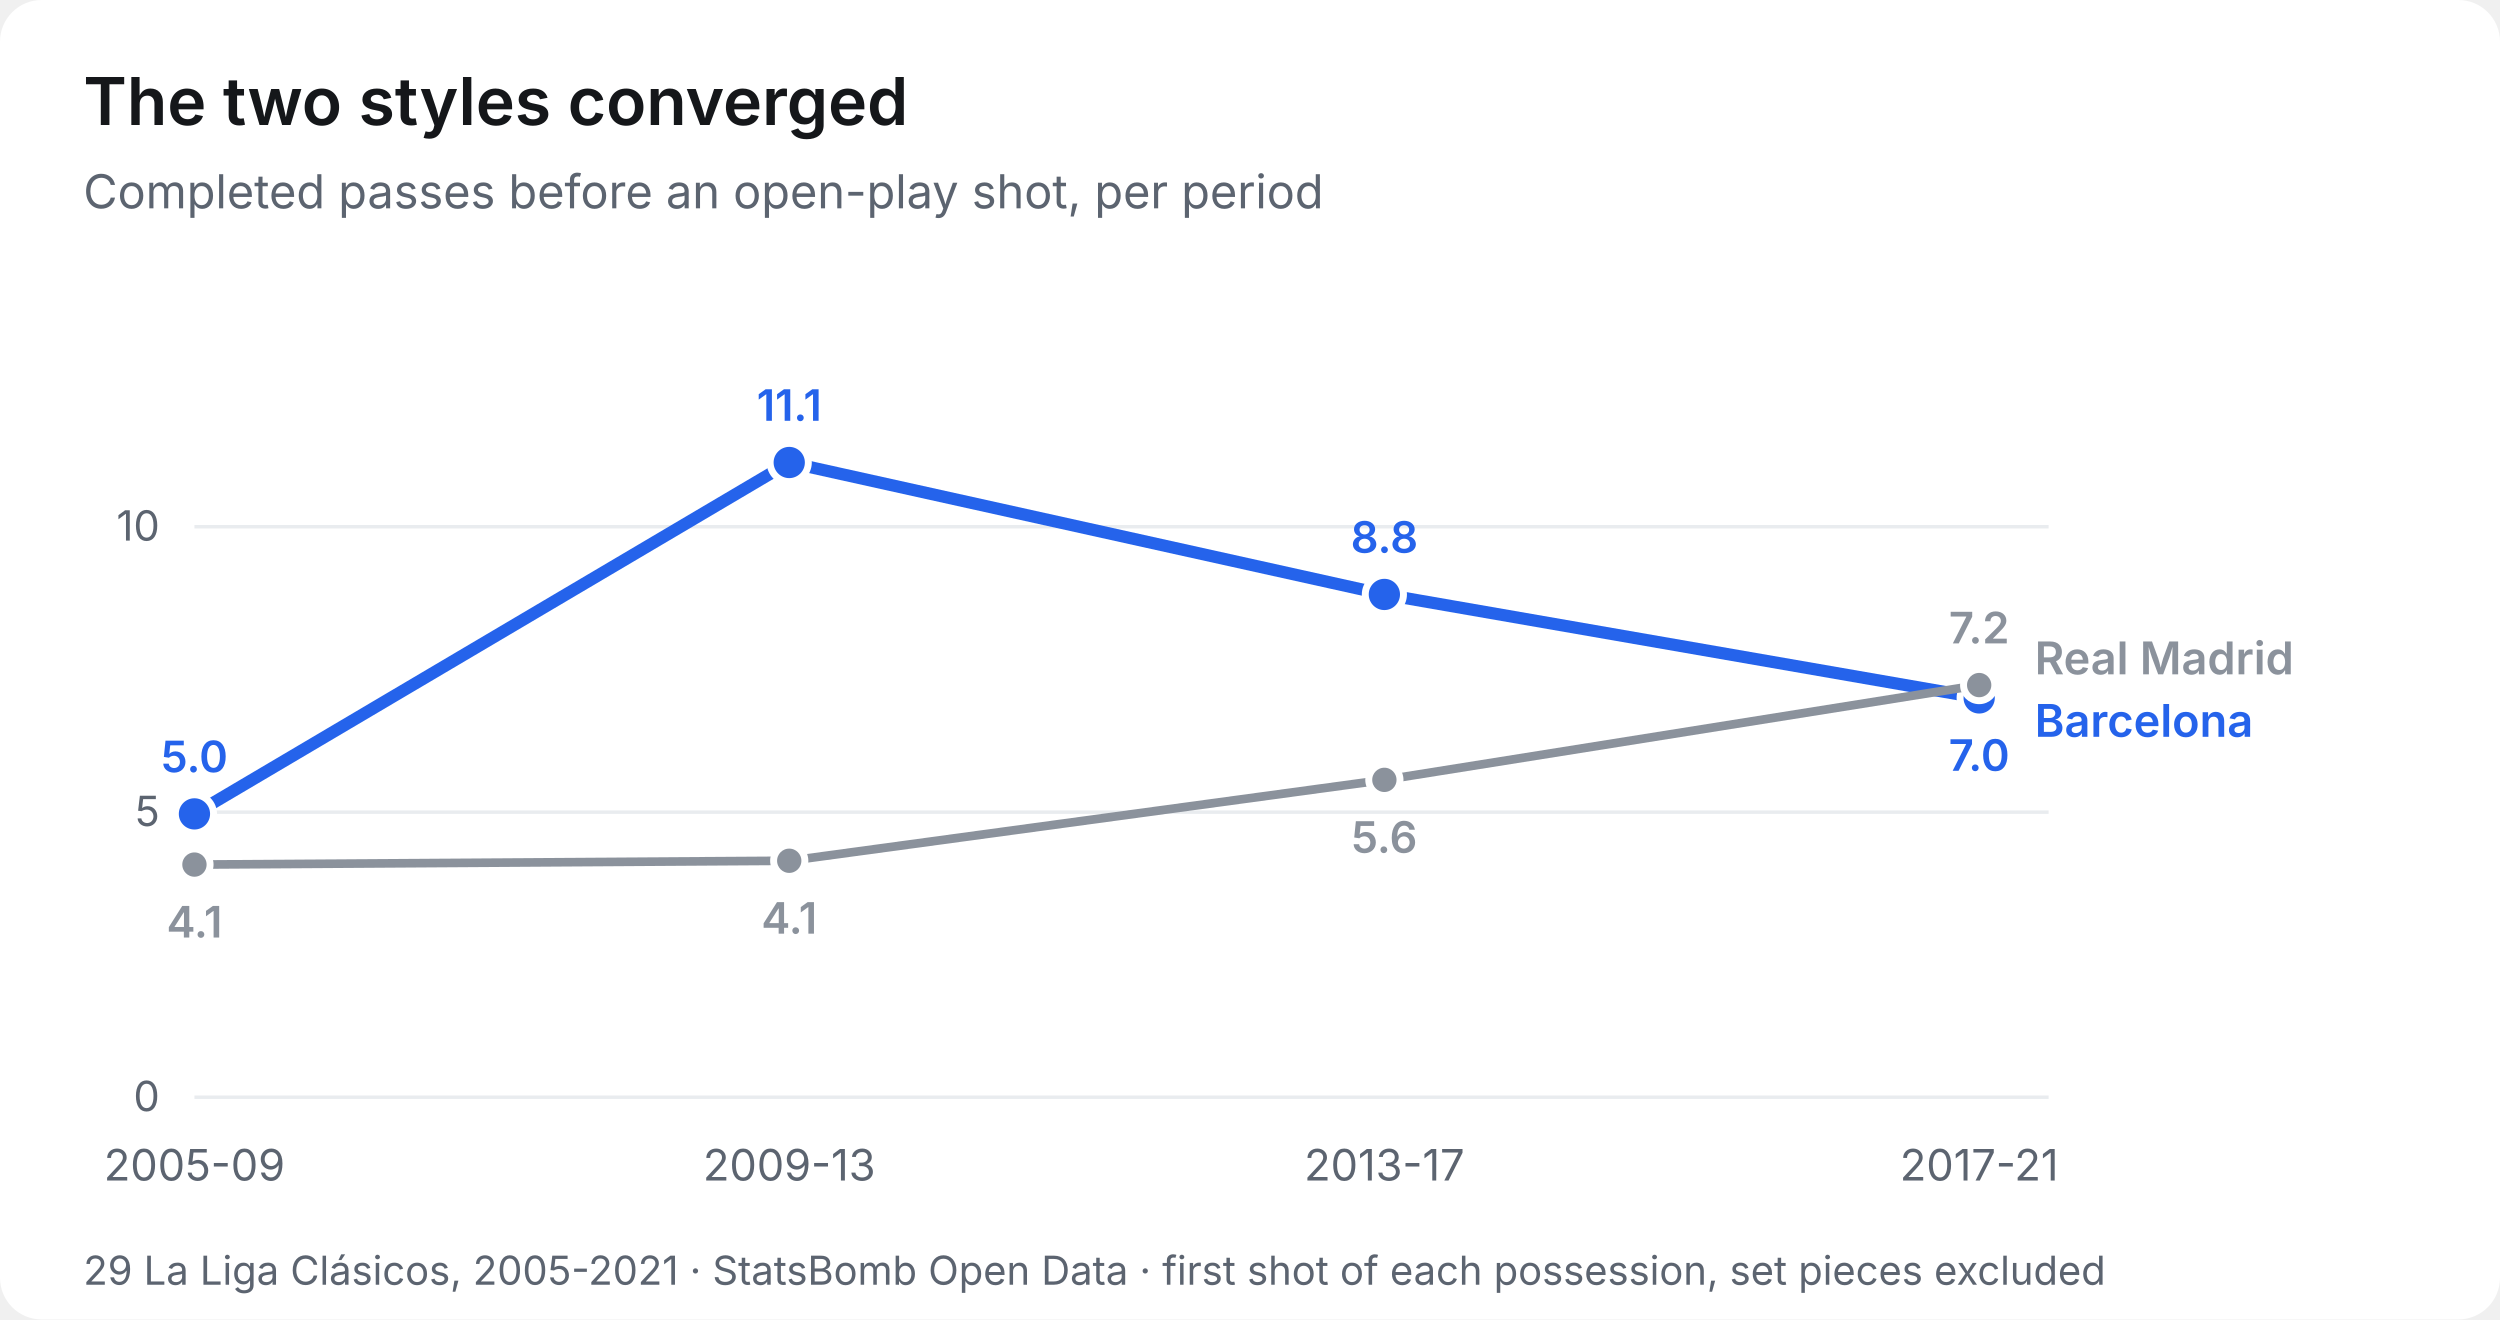
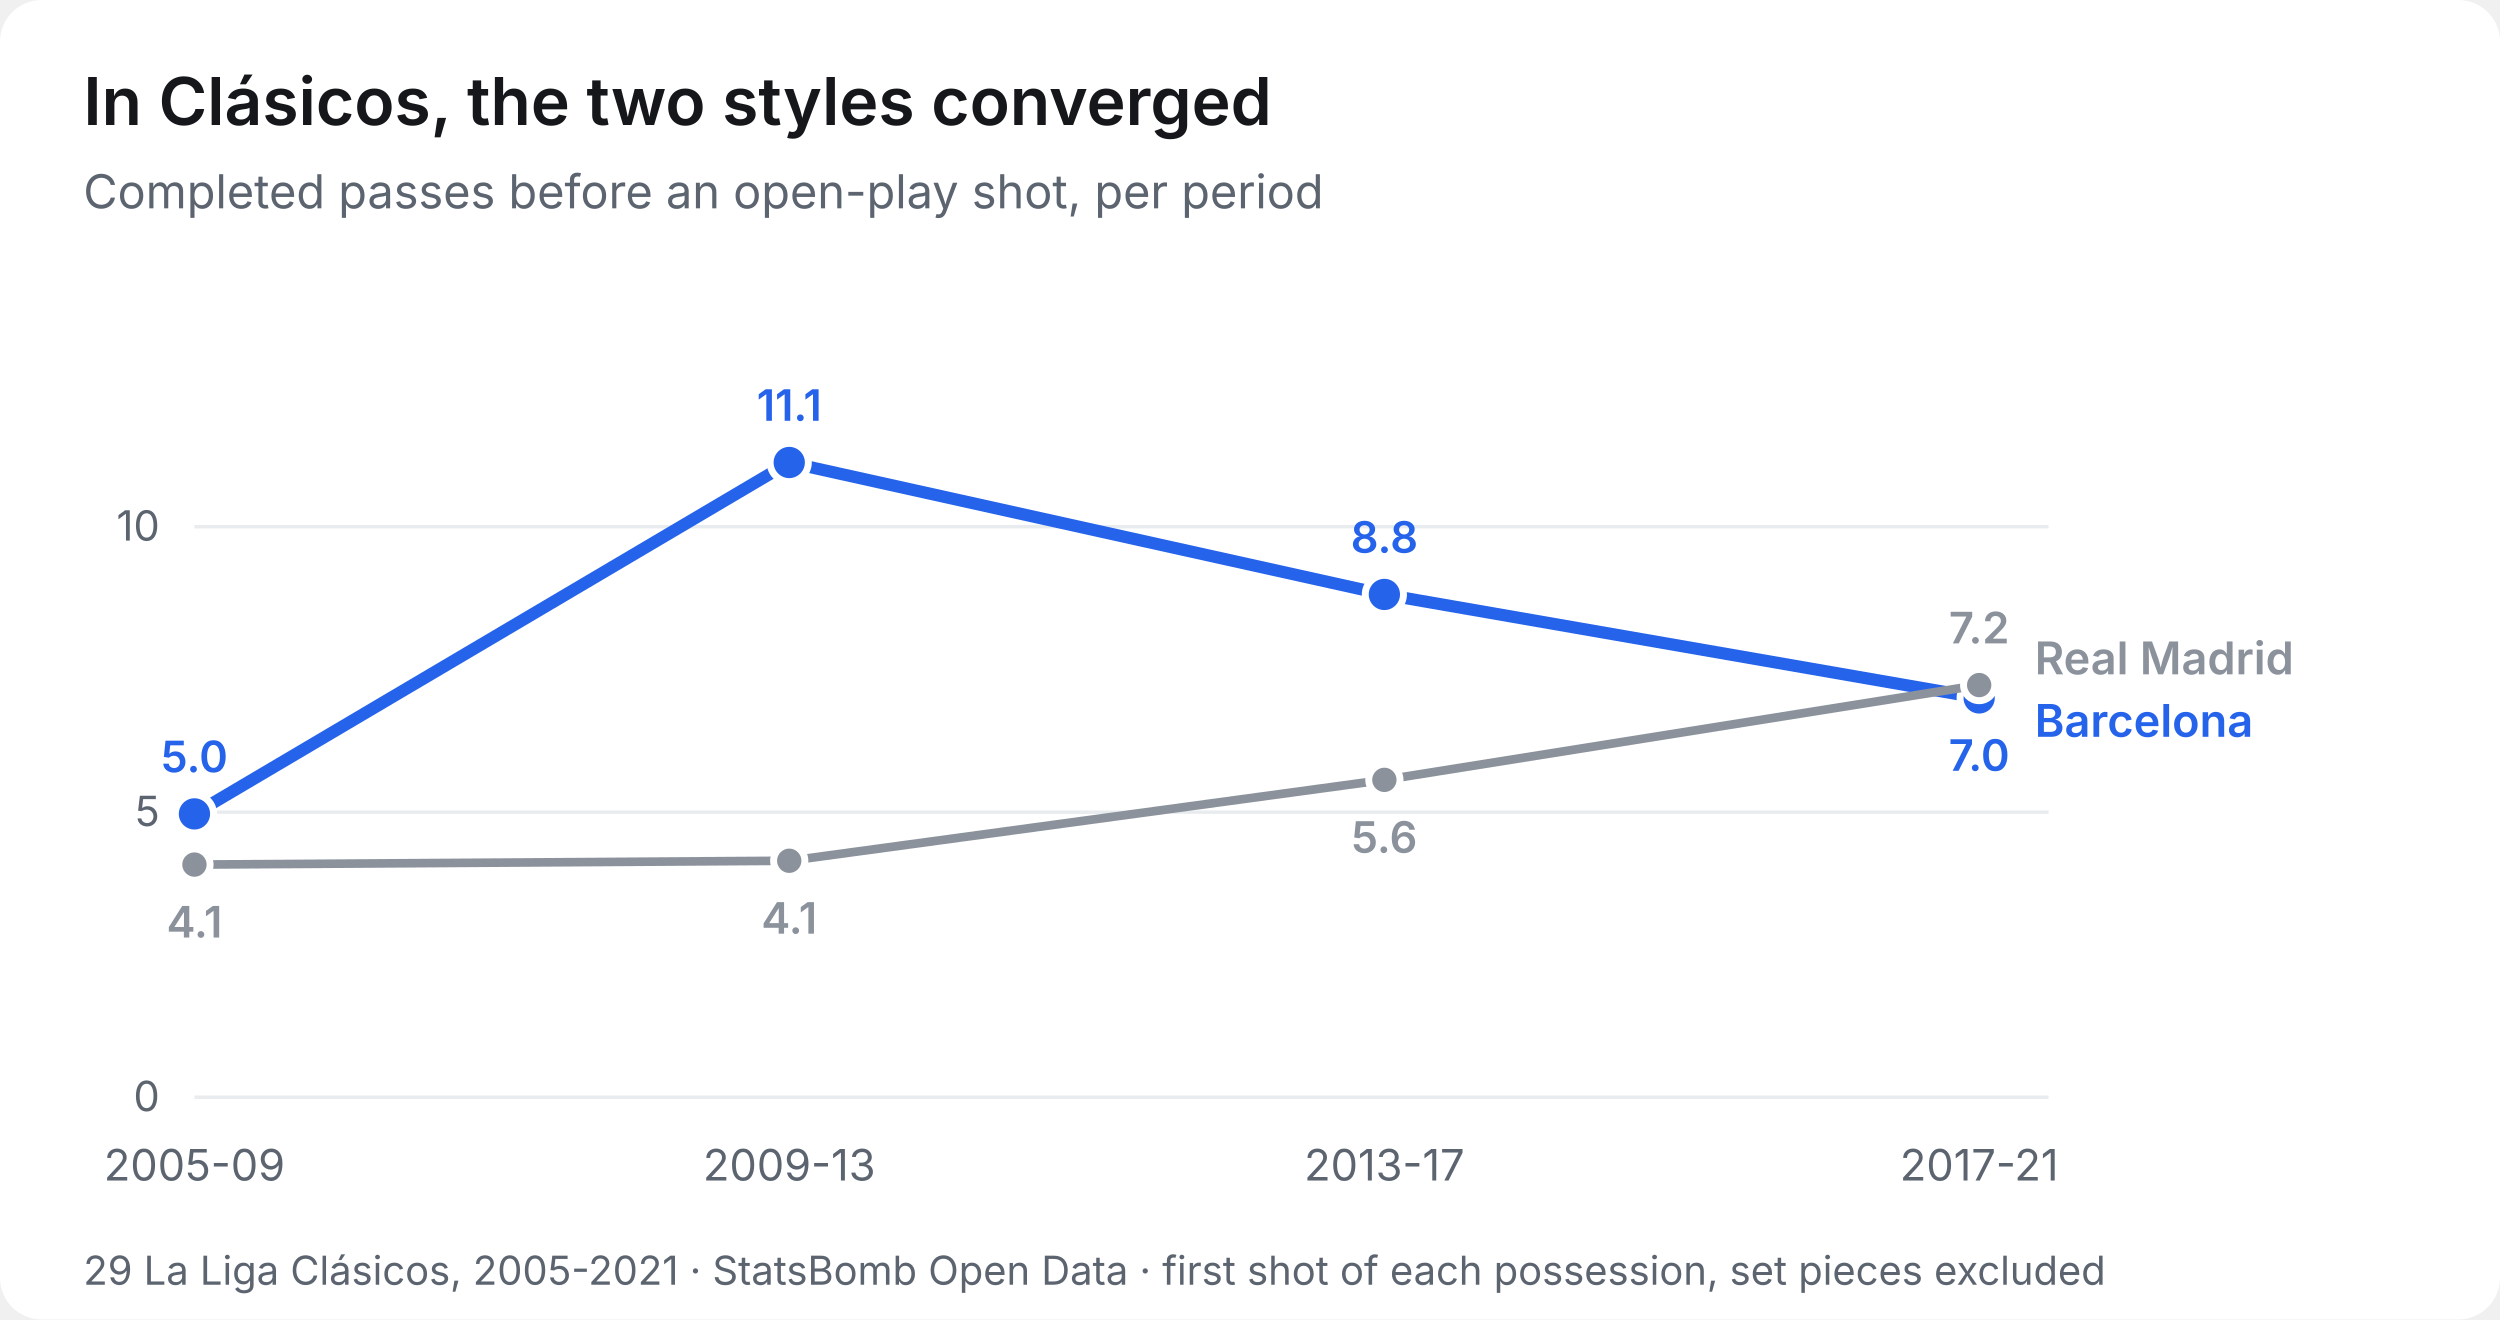
<svg xmlns="http://www.w3.org/2000/svg" viewBox="0 0 720 380" width="720" height="380" font-family="Inter, -apple-system, Segoe UI, Roboto, sans-serif">
  <rect width="720" height="380" rx="12" fill="#ffffff" />
-   <text x="24" y="36" font-size="19" font-weight="600" fill="#15171a">The two styles converged</text>
+   <text x="24" y="36" font-size="19" font-weight="600" fill="#15171a">In Clásicos, the two styles converged</text>
  <text x="24" y="60" font-size="13.5" fill="#5c6470">Completed passes before an open-play shot, per period</text>
  <line x1="56" x2="590" y1="316.0" y2="316.0" stroke="#e9ecef" />
  <text x="46" y="320.0" font-size="12" fill="#5c6470" text-anchor="end">0</text>
  <line x1="56" x2="590" y1="233.9" y2="233.9" stroke="#e9ecef" />
  <text x="46" y="237.9" font-size="12" fill="#5c6470" text-anchor="end">5</text>
  <line x1="56" x2="590" y1="151.7" y2="151.7" stroke="#e9ecef" />
  <text x="46" y="155.7" font-size="12" fill="#5c6470" text-anchor="end">10</text>
  <text x="56.0" y="340" font-size="12.5" fill="#5c6470" text-anchor="middle">2005-09</text>
  <text x="227.3" y="340" font-size="12.5" fill="#5c6470" text-anchor="middle">2009-13</text>
  <text x="398.7" y="340" font-size="12.5" fill="#5c6470" text-anchor="middle">2013-17</text>
  <text x="570.0" y="340" font-size="12.5" fill="#5c6470" text-anchor="middle">2017-21</text>
  <polyline points="56.0,234.4 227.3,133.2 398.7,171.2 570.0,201.0" fill="none" stroke="#2563eb" stroke-width="3.5" stroke-linejoin="round" stroke-linecap="round" />
  <circle cx="56.0" cy="234.4" r="5.5" fill="#2563eb" stroke="#ffffff" stroke-width="2" />
  <text x="56.0" y="222.4" font-size="12.5" font-weight="600" fill="#2563eb" text-anchor="middle">5.0</text>
  <circle cx="227.3" cy="133.2" r="5.5" fill="#2563eb" stroke="#ffffff" stroke-width="2" />
  <text x="227.3" y="121.2" font-size="12.5" font-weight="600" fill="#2563eb" text-anchor="middle">11.1</text>
  <circle cx="398.7" cy="171.2" r="5.5" fill="#2563eb" stroke="#ffffff" stroke-width="2" />
  <text x="398.7" y="159.2" font-size="12.5" font-weight="600" fill="#2563eb" text-anchor="middle">8.8</text>
  <circle cx="570.0" cy="201.0" r="5.5" fill="#2563eb" stroke="#ffffff" stroke-width="2" />
  <text x="570.0" y="222.0" font-size="12.5" font-weight="600" fill="#2563eb" text-anchor="middle">7.0</text>
  <polyline points="56.0,249.0 227.3,247.9 398.7,224.6 570.0,197.3" fill="none" stroke="#8b929c" stroke-width="2.5" stroke-linejoin="round" stroke-linecap="round" />
  <circle cx="56.0" cy="249.0" r="4.5" fill="#8b929c" stroke="#ffffff" stroke-width="2" />
  <text x="56.0" y="270.0" font-size="12.5" font-weight="600" fill="#8b929c" text-anchor="middle">4.1</text>
  <circle cx="227.3" cy="247.9" r="4.5" fill="#8b929c" stroke="#ffffff" stroke-width="2" />
  <text x="227.3" y="268.9" font-size="12.5" font-weight="600" fill="#8b929c" text-anchor="middle">4.1</text>
  <circle cx="398.7" cy="224.6" r="4.5" fill="#8b929c" stroke="#ffffff" stroke-width="2" />
  <text x="398.7" y="245.6" font-size="12.5" font-weight="600" fill="#8b929c" text-anchor="middle">5.6</text>
  <circle cx="570.0" cy="197.3" r="4.5" fill="#8b929c" stroke="#ffffff" stroke-width="2" />
  <text x="570.0" y="185.3" font-size="12.5" font-weight="600" fill="#8b929c" text-anchor="middle">7.2</text>
  <text x="586.0" y="194.2" font-size="13" font-weight="600" fill="#8b929c">Real Madrid</text>
  <text x="586.0" y="212.2" font-size="13" font-weight="600" fill="#2563eb">Barcelona</text>
  <text x="24" y="370" font-size="11.5" fill="#5c6470">29 La Liga Clásicos, 2005-2021 · StatsBomb Open Data · first shot of each possession, set pieces excluded</text>
</svg>
